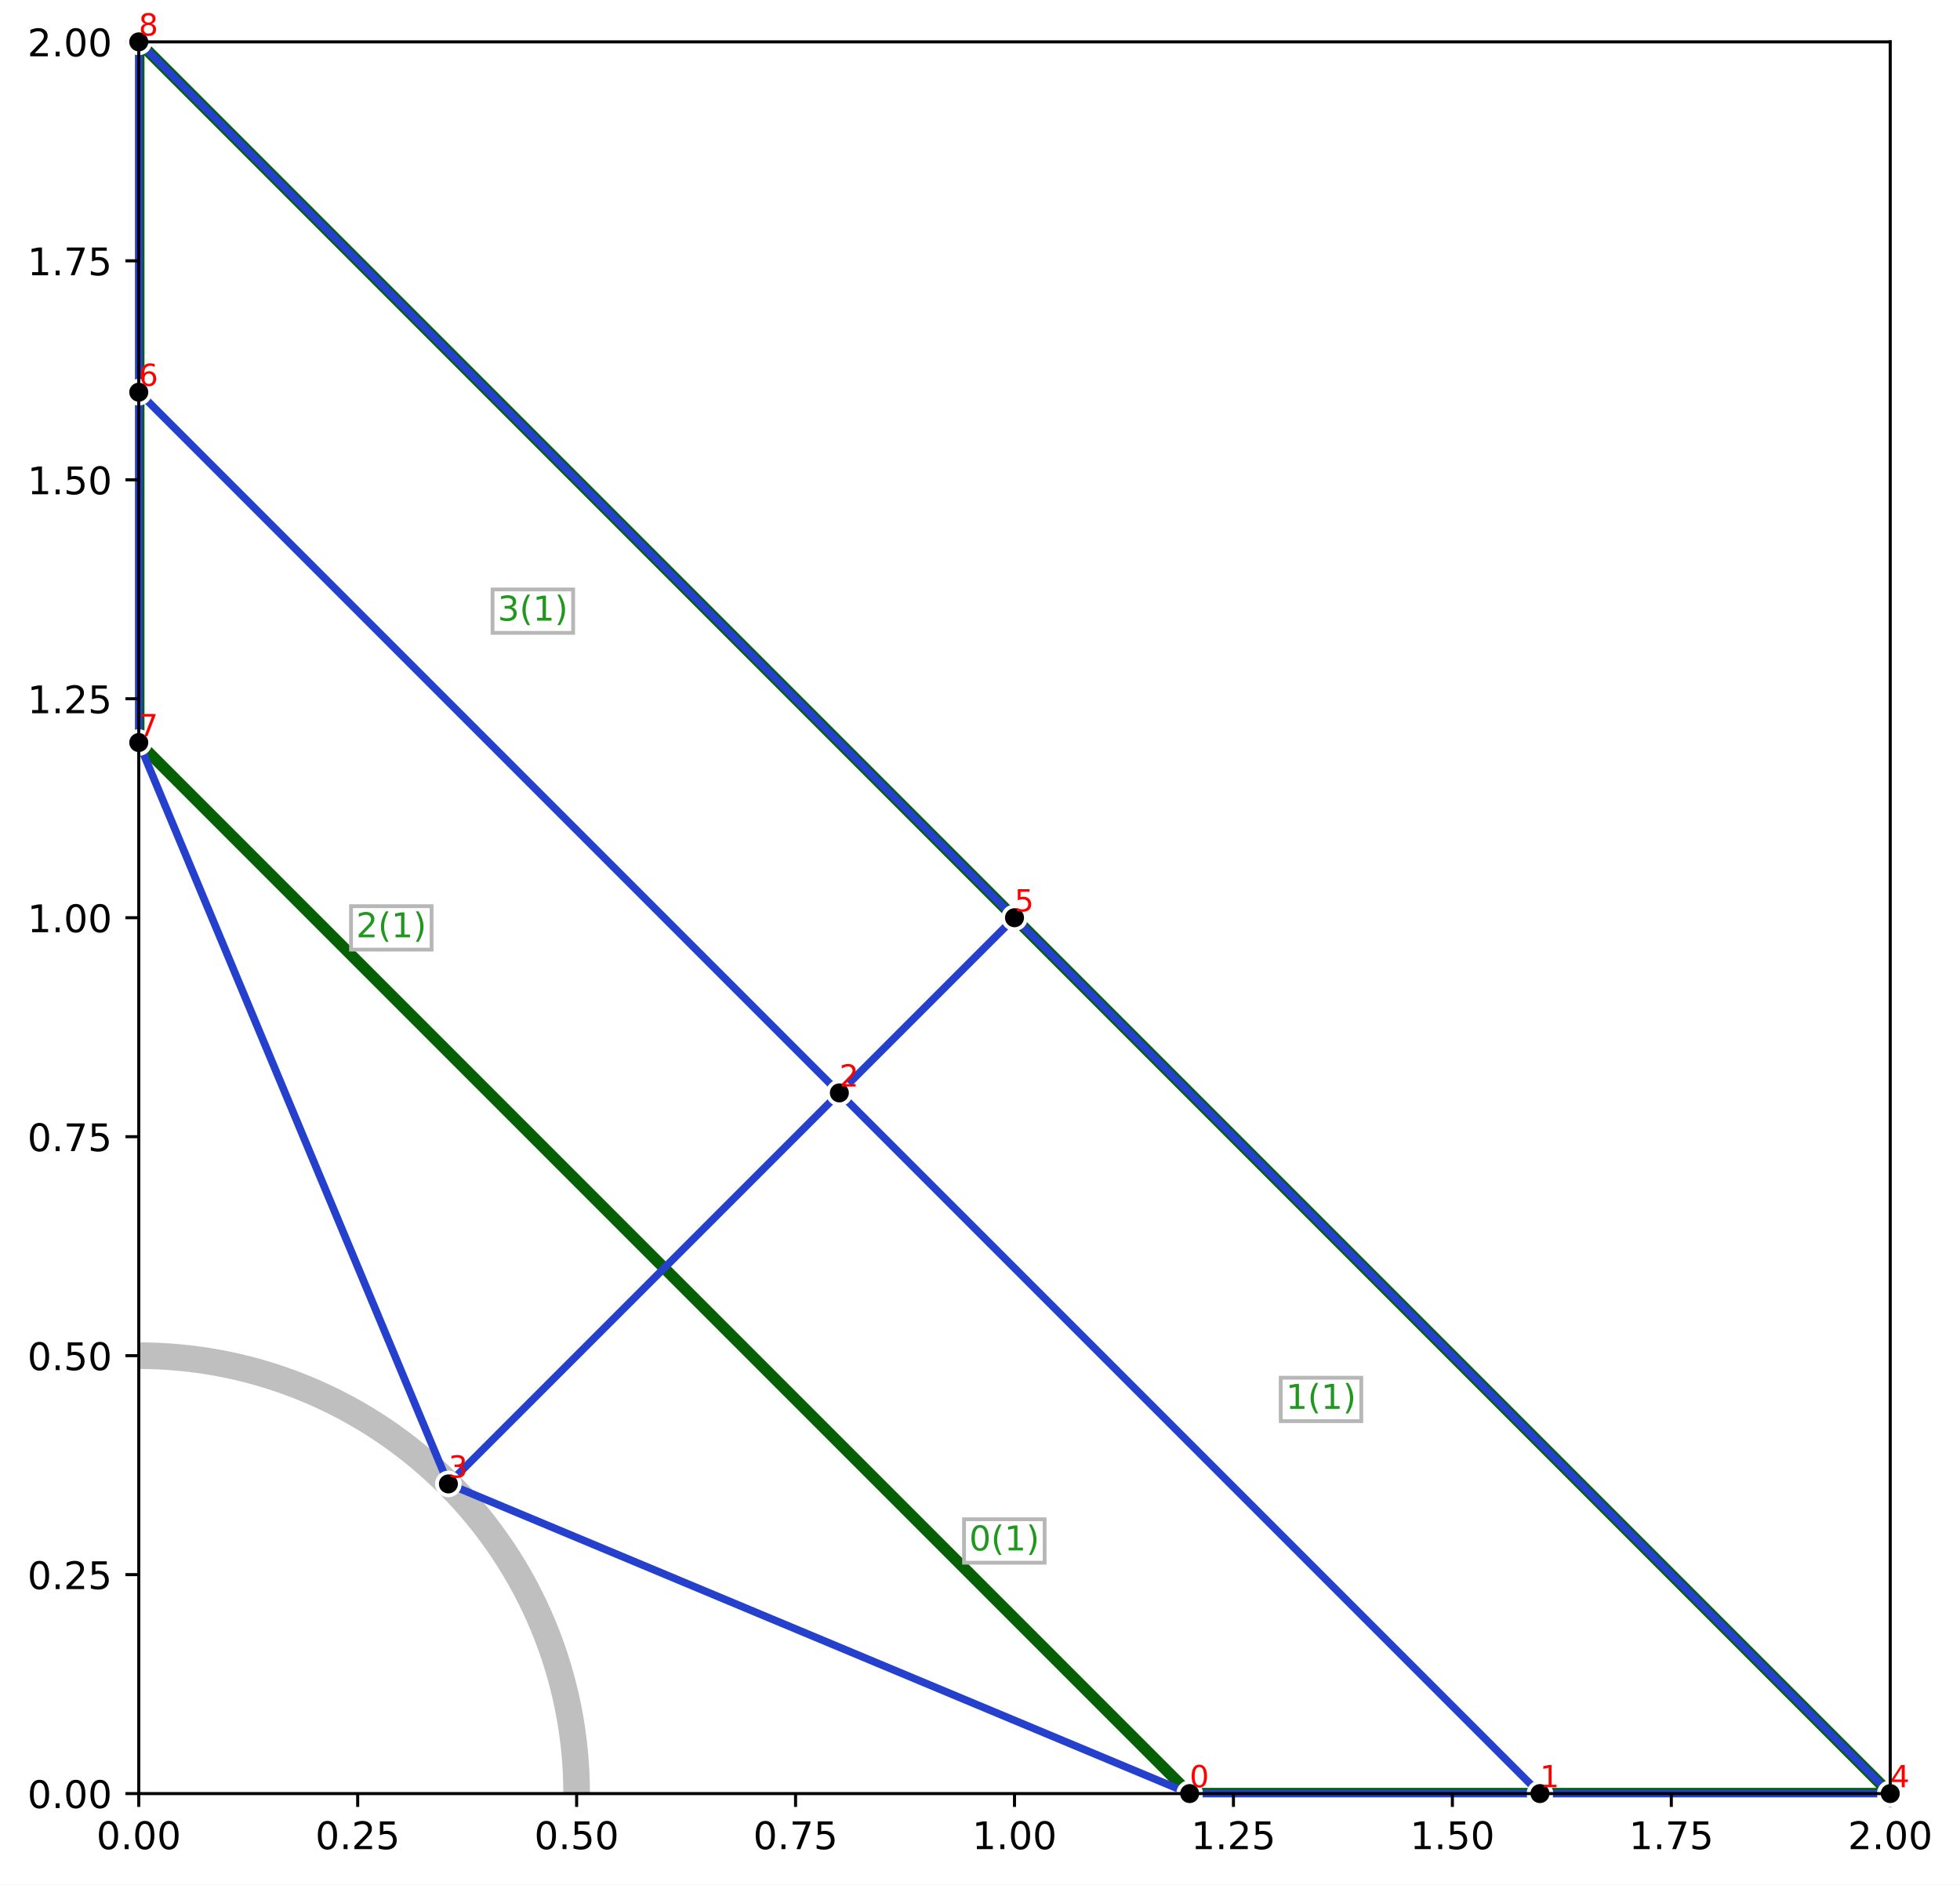
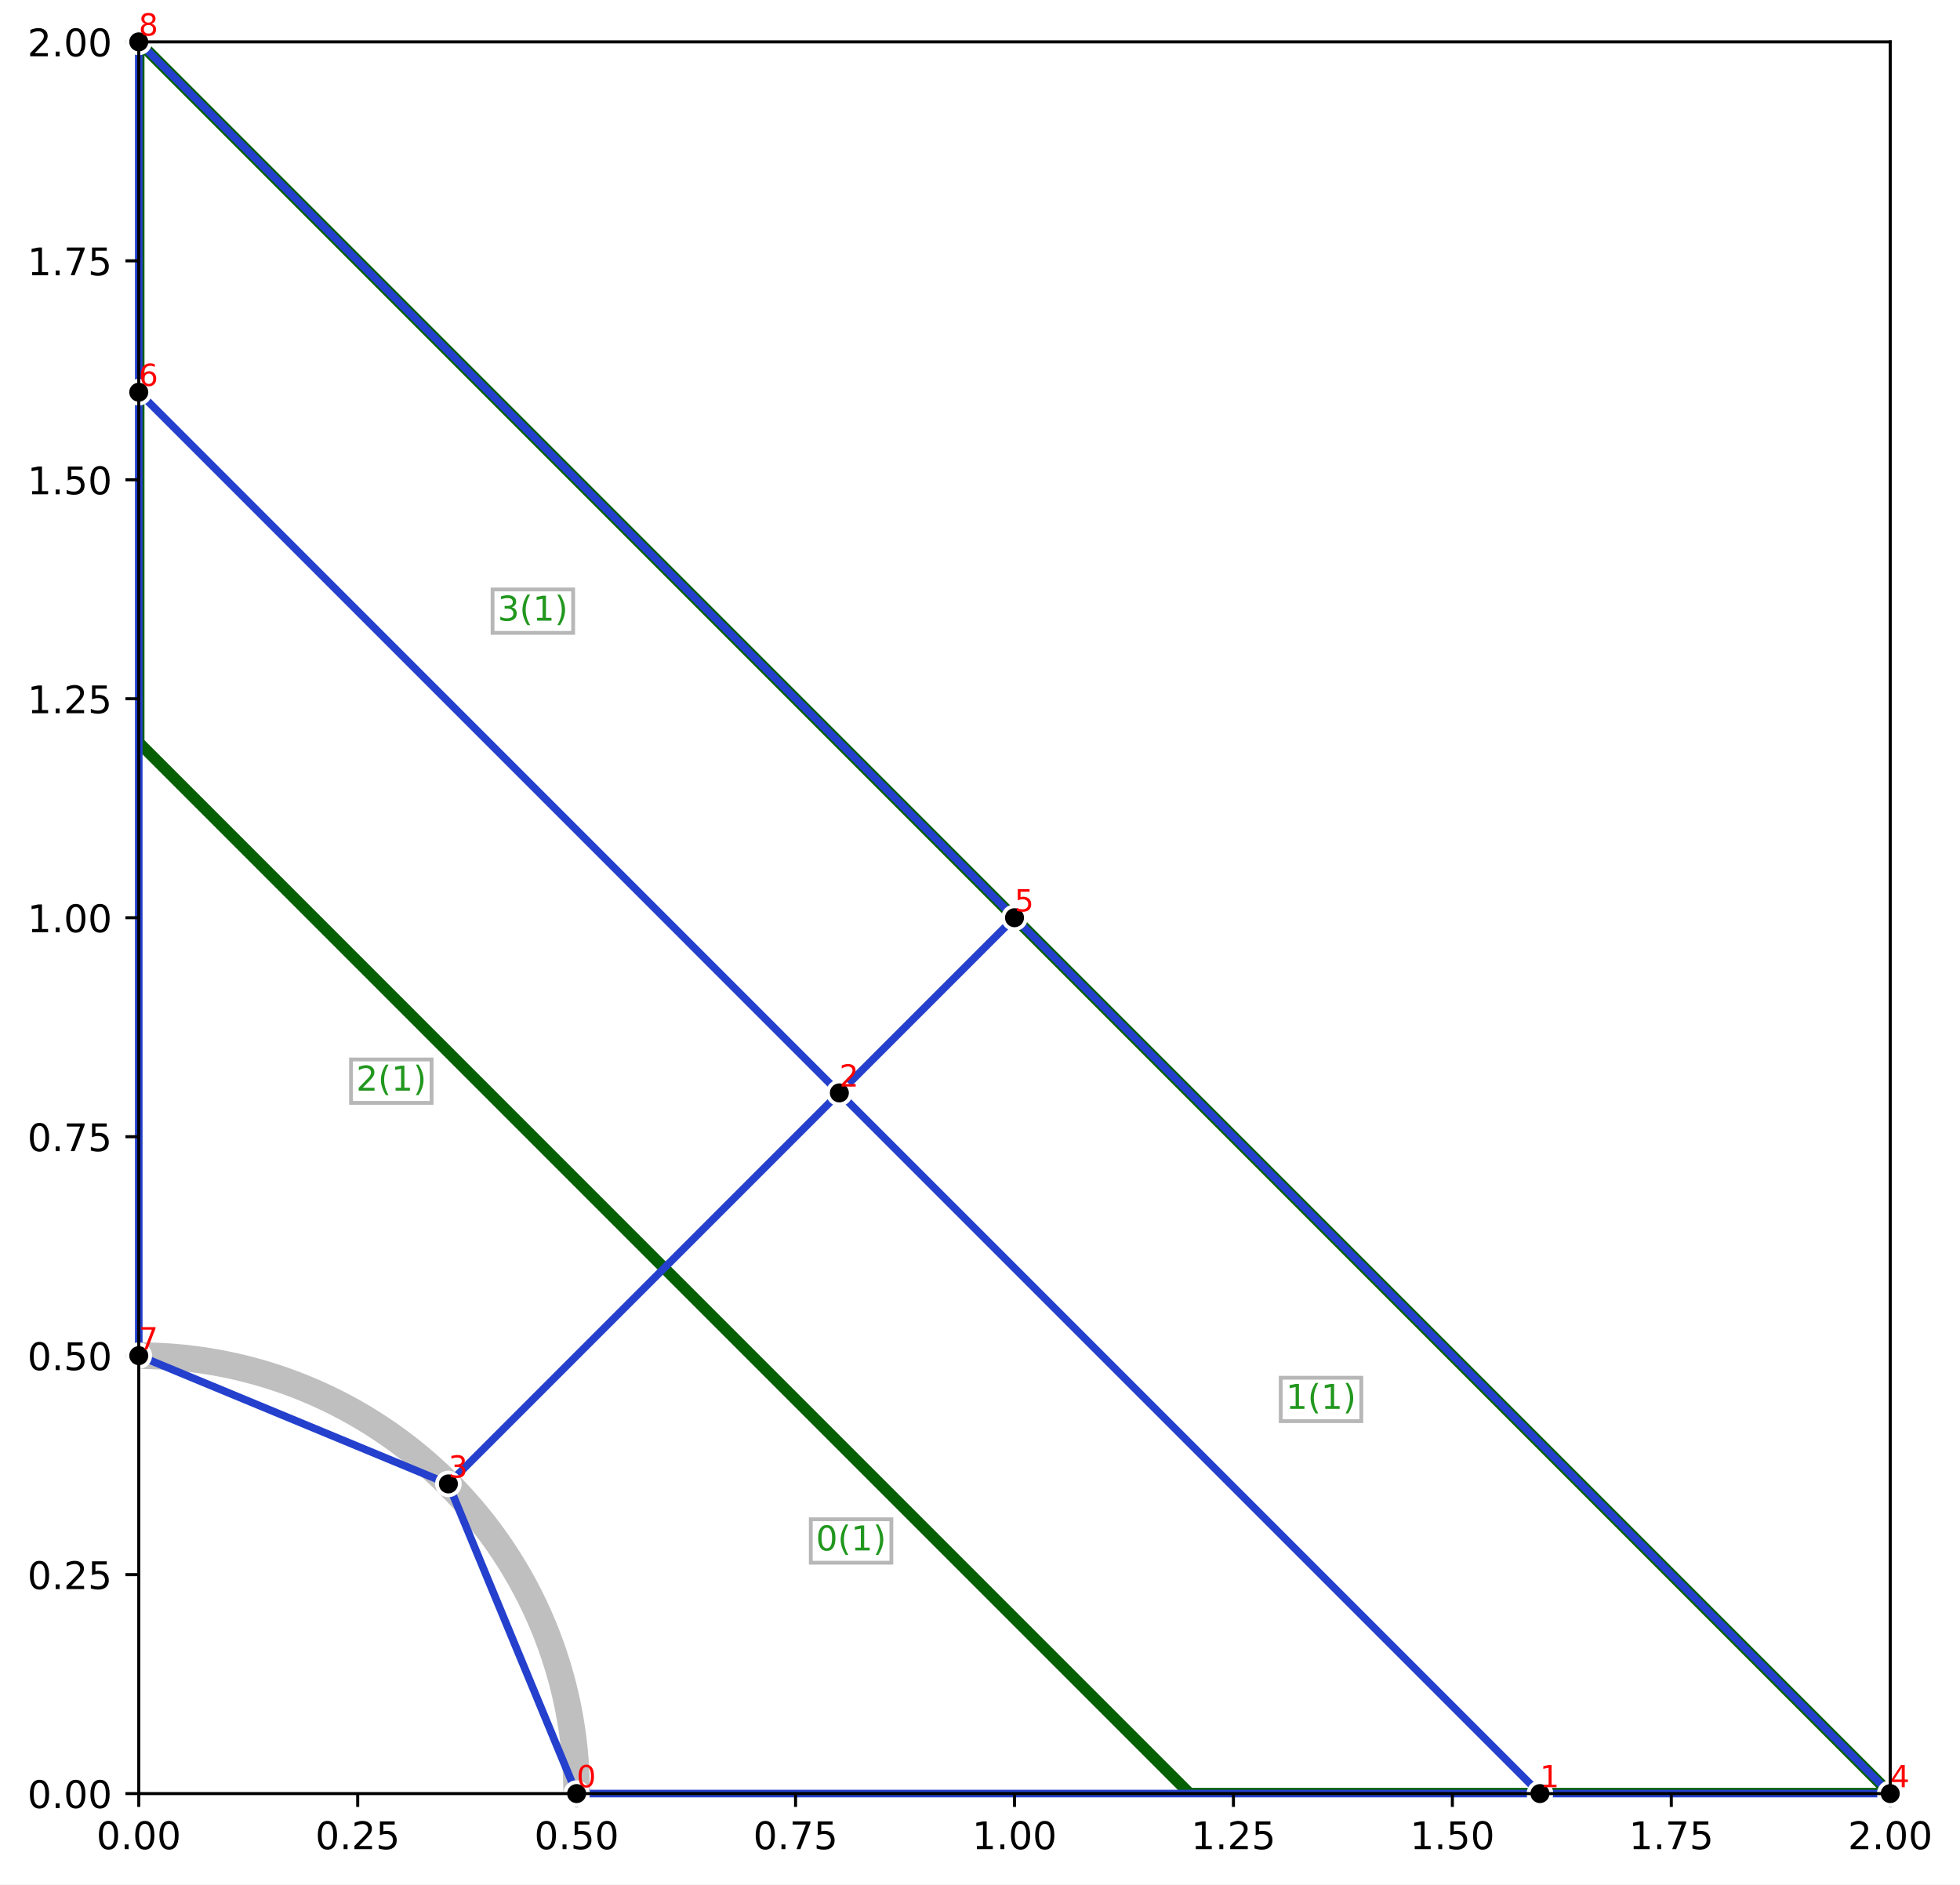
<svg xmlns="http://www.w3.org/2000/svg" xmlns:xlink="http://www.w3.org/1999/xlink" width="515.072pt" height="495.151pt" viewBox="0 0 515.072 495.151" version="1.1">
  <defs>
    <style type="text/css">*{stroke-linejoin: round; stroke-linecap: butt}</style>
  </defs>
  <g id="figure_1">
    <g id="patch_1">
      <path d="M 0 495.151  L 515.072 495.151  L 515.072 0  L 0 0  z " style="fill: #ffffff" />
    </g>
    <g id="axes_1">
      <g id="patch_2">
        <path d="M 36.466 471.273  L 496.74 471.273  L 496.74 10.999  L 36.466 10.999  z " style="fill: #ffffff" />
      </g>
      <g id="patch_3">
-         <path d="M 36.466 586.342  C 66.982 586.342 96.253 574.217 117.831 552.639  C 139.41 531.06 151.534 501.79 151.534 471.273  C 151.534 440.757 139.41 411.486 117.831 389.907  C 96.253 368.329 66.982 356.205 36.466 356.205  C 5.949 356.205 -23.322 368.329 -44.9 389.907  C -66.479 411.486 -78.603 440.757 -78.603 471.273  C -78.603 501.79 -66.479 531.06 -44.9 552.639  C -23.322 574.217 5.949 586.342 36.466 586.342  " clip-path="url(#pc8f4eb12f2)" style="fill: none; stroke: #bfbfbf; stroke-width: 7; stroke-linejoin: miter" />
+         <path d="M 36.466 586.342  C 66.982 586.342 96.253 574.217 117.831 552.639  C 139.41 531.06 151.534 501.79 151.534 471.273  C 151.534 440.757 139.41 411.486 117.831 389.907  C 96.253 368.329 66.982 356.205 36.466 356.205  C 5.949 356.205 -23.322 368.329 -44.9 389.907  C -66.479 411.486 -78.603 440.757 -78.603 471.273  C -78.603 501.79 -66.479 531.06 -44.9 552.639  C -23.322 574.217 5.949 586.342 36.466 586.342  " clip-path="url(#peef9c1504e)" style="fill: none; stroke: #bfbfbf; stroke-width: 7; stroke-linejoin: miter" />
      </g>
      <g id="patch_4">
-         <path d="M 496.74 471.273  L 478.329 471.273  L 459.918 471.273  L 441.507 471.273  L 423.096 471.273  L 404.685 471.273  L 386.274 471.273  L 367.863 471.273  L 349.452 471.273  L 331.041 471.273  L 312.63 471.273  " clip-path="url(#pc8f4eb12f2)" style="fill: none; stroke: #046002; stroke-width: 3; stroke-linejoin: miter" />
+         <path d="M 496.74 471.273  L 478.329 471.273  L 459.918 471.273  L 441.507 471.273  L 423.096 471.273  L 404.685 471.273  L 386.274 471.273  L 367.863 471.273  L 349.452 471.273  L 331.041 471.273  L 312.63 471.273  " clip-path="url(#peef9c1504e)" style="fill: none; stroke: #046002; stroke-width: 3; stroke-linejoin: miter" />
      </g>
      <g id="patch_5">
-         <path d="M 36.466 10.999  L 82.493 57.027  L 128.52 103.054  L 174.548 149.081  L 220.575 195.109  L 266.603 241.136  L 312.63 287.164  L 358.657 333.191  L 404.685 379.218  L 450.712 425.246  L 496.74 471.273  " clip-path="url(#pc8f4eb12f2)" style="fill: none; stroke: #046002; stroke-width: 3; stroke-linejoin: miter" />
+         <path d="M 36.466 10.999  L 82.493 57.027  L 128.52 103.054  L 174.548 149.081  L 220.575 195.109  L 266.603 241.136  L 312.63 287.164  L 358.657 333.191  L 404.685 379.218  L 450.712 425.246  L 496.74 471.273  " clip-path="url(#peef9c1504e)" style="fill: none; stroke: #046002; stroke-width: 3; stroke-linejoin: miter" />
      </g>
      <g id="patch_6">
-         <path d="M 36.466 195.109  L 36.466 176.698  L 36.466 158.287  L 36.466 139.876  L 36.466 121.465  L 36.466 103.054  L 36.466 84.643  L 36.466 66.232  L 36.466 47.821  L 36.466 29.41  L 36.466 10.999  " clip-path="url(#pc8f4eb12f2)" style="fill: none; stroke: #046002; stroke-width: 3; stroke-linejoin: miter" />
+         <path d="M 36.466 195.109  L 36.466 176.698  L 36.466 158.287  L 36.466 139.876  L 36.466 121.465  L 36.466 103.054  L 36.466 84.643  L 36.466 66.232  L 36.466 47.821  L 36.466 29.41  L 36.466 10.999  " clip-path="url(#peef9c1504e)" style="fill: none; stroke: #046002; stroke-width: 3; stroke-linejoin: miter" />
      </g>
      <g id="patch_7">
-         <path d="M 312.63 471.273  L 285.014 443.657  L 257.397 416.04  L 229.781 388.424  L 202.164 360.807  L 174.548 333.191  L 146.931 305.575  L 119.315 277.958  L 91.699 250.342  L 64.082 222.725  L 36.466 195.109  " clip-path="url(#pc8f4eb12f2)" style="fill: none; stroke: #046002; stroke-width: 3; stroke-linejoin: miter" />
+         <path d="M 312.63 471.273  L 285.014 443.657  L 257.397 416.04  L 229.781 388.424  L 202.164 360.807  L 174.548 333.191  L 146.931 305.575  L 119.315 277.958  L 91.699 250.342  L 64.082 222.725  L 36.466 195.109  " clip-path="url(#peef9c1504e)" style="fill: none; stroke: #046002; stroke-width: 3; stroke-linejoin: miter" />
      </g>
      <g id="patch_8">
-         <path d="M 312.63 471.273  L 117.831 389.907  M 36.466 103.054  L 36.466 10.999  M 36.466 195.109  L 36.466 103.054  M 266.603 241.136  L 496.74 471.273  M 117.831 389.907  L 36.466 195.109  M 220.575 287.164  L 404.685 471.273  M 496.74 471.273  L 404.685 471.273  M 220.575 287.164  L 266.603 241.136  M 36.466 103.054  L 220.575 287.164  M 36.466 10.999  L 266.603 241.136  M 117.831 389.907  L 220.575 287.164  M 404.685 471.273  L 312.63 471.273  " style="fill: none; stroke: #2440cd; stroke-width: 2; stroke-linejoin: miter" />
+         <path d="M 404.685 471.273  L 151.534 471.273  M 36.466 103.054  L 220.575 287.164  M 496.74 471.273  L 404.685 471.273  M 266.603 241.136  L 496.74 471.273  M 36.466 10.999  L 266.603 241.136  M 117.831 389.907  L 220.575 287.164  M 36.466 103.054  L 36.466 10.999  M 151.534 471.273  L 117.831 389.907  M 36.466 356.205  L 36.466 103.054  M 220.575 287.164  L 266.603 241.136  M 117.831 389.907  L 36.466 356.205  M 220.575 287.164  L 404.685 471.273  " style="fill: none; stroke: #2440cd; stroke-width: 2; stroke-linejoin: miter" />
      </g>
      <g id="matplotlib.axis_1">
        <g id="xtick_1">
          <g id="line2d_1">
            <defs>
-               <path id="m14075babbe" d="M 0 0  L 0 3.5  " style="stroke: #000000; stroke-width: 0.8" />
+               <path id="m46f36ba9cf" d="M 0 0  L 0 3.5  " style="stroke: #000000; stroke-width: 0.8" />
            </defs>
            <g>
-               <use xlink:href="#m14075babbe" x="36.466" y="471.273" style="stroke: #000000; stroke-width: 0.8" />
+               <use xlink:href="#m46f36ba9cf" x="36.466" y="471.273" style="stroke: #000000; stroke-width: 0.8" />
            </g>
          </g>
          <g id="text_1">
            <g transform="translate(25.33281 485.8716)scale(0.1 -0.1)">
              <defs>
                <path id="DejaVuSans-30" d="M 2034 4250  Q 1547 4250 1301 3770  Q 1056 3291 1056 2328  Q 1056 1369 1301 889  Q 1547 409 2034 409  Q 2525 409 2770 889  Q 3016 1369 3016 2328  Q 3016 3291 2770 3770  Q 2525 4250 2034 4250  z M 2034 4750  Q 2819 4750 3233 4129  Q 3647 3509 3647 2328  Q 3647 1150 3233 529  Q 2819 -91 2034 -91  Q 1250 -91 836 529  Q 422 1150 422 2328  Q 422 3509 836 4129  Q 1250 4750 2034 4750  z " transform="scale(0.015625)" />
                <path id="DejaVuSans-2e" d="M 684 794  L 1344 794  L 1344 0  L 684 0  L 684 794  z " transform="scale(0.015625)" />
              </defs>
              <use xlink:href="#DejaVuSans-30" />
              <use xlink:href="#DejaVuSans-2e" x="63.623" />
              <use xlink:href="#DejaVuSans-30" x="95.41" />
              <use xlink:href="#DejaVuSans-30" x="159.033" />
            </g>
          </g>
        </g>
        <g id="xtick_2">
          <g id="line2d_2">
            <g>
-               <use xlink:href="#m14075babbe" x="94" y="471.273" style="stroke: #000000; stroke-width: 0.8" />
+               <use xlink:href="#m46f36ba9cf" x="94" y="471.273" style="stroke: #000000; stroke-width: 0.8" />
            </g>
          </g>
          <g id="text_2">
            <g transform="translate(82.86706 485.8716)scale(0.1 -0.1)">
              <defs>
                <path id="DejaVuSans-32" d="M 1228 531  L 3431 531  L 3431 0  L 469 0  L 469 531  Q 828 903 1448 1529  Q 2069 2156 2228 2338  Q 2531 2678 2651 2914  Q 2772 3150 2772 3378  Q 2772 3750 2511 3984  Q 2250 4219 1831 4219  Q 1534 4219 1204 4116  Q 875 4013 500 3803  L 500 4441  Q 881 4594 1212 4672  Q 1544 4750 1819 4750  Q 2544 4750 2975 4387  Q 3406 4025 3406 3419  Q 3406 3131 3298 2873  Q 3191 2616 2906 2266  Q 2828 2175 2409 1742  Q 1991 1309 1228 531  z " transform="scale(0.015625)" />
                <path id="DejaVuSans-35" d="M 691 4666  L 3169 4666  L 3169 4134  L 1269 4134  L 1269 2991  Q 1406 3038 1543 3061  Q 1681 3084 1819 3084  Q 2600 3084 3056 2656  Q 3513 2228 3513 1497  Q 3513 744 3044 326  Q 2575 -91 1722 -91  Q 1428 -91 1123 -41  Q 819 9 494 109  L 494 744  Q 775 591 1075 516  Q 1375 441 1709 441  Q 2250 441 2565 725  Q 2881 1009 2881 1497  Q 2881 1984 2565 2268  Q 2250 2553 1709 2553  Q 1456 2553 1204 2497  Q 953 2441 691 2322  L 691 4666  z " transform="scale(0.015625)" />
              </defs>
              <use xlink:href="#DejaVuSans-30" />
              <use xlink:href="#DejaVuSans-2e" x="63.623" />
              <use xlink:href="#DejaVuSans-32" x="95.41" />
              <use xlink:href="#DejaVuSans-35" x="159.033" />
            </g>
          </g>
        </g>
        <g id="xtick_3">
          <g id="line2d_3">
            <g>
-               <use xlink:href="#m14075babbe" x="151.534" y="471.273" style="stroke: #000000; stroke-width: 0.8" />
+               <use xlink:href="#m46f36ba9cf" x="151.534" y="471.273" style="stroke: #000000; stroke-width: 0.8" />
            </g>
          </g>
          <g id="text_3">
            <g transform="translate(140.4013 485.8716)scale(0.1 -0.1)">
              <use xlink:href="#DejaVuSans-30" />
              <use xlink:href="#DejaVuSans-2e" x="63.623" />
              <use xlink:href="#DejaVuSans-35" x="95.41" />
              <use xlink:href="#DejaVuSans-30" x="159.033" />
            </g>
          </g>
        </g>
        <g id="xtick_4">
          <g id="line2d_4">
            <g>
-               <use xlink:href="#m14075babbe" x="209.068" y="471.273" style="stroke: #000000; stroke-width: 0.8" />
+               <use xlink:href="#m46f36ba9cf" x="209.068" y="471.273" style="stroke: #000000; stroke-width: 0.8" />
            </g>
          </g>
          <g id="text_4">
            <g transform="translate(197.9356 485.8716)scale(0.1 -0.1)">
              <defs>
                <path id="DejaVuSans-37" d="M 525 4666  L 3525 4666  L 3525 4397  L 1831 0  L 1172 0  L 2766 4134  L 525 4134  L 525 4666  z " transform="scale(0.015625)" />
              </defs>
              <use xlink:href="#DejaVuSans-30" />
              <use xlink:href="#DejaVuSans-2e" x="63.623" />
              <use xlink:href="#DejaVuSans-37" x="95.41" />
              <use xlink:href="#DejaVuSans-35" x="159.033" />
            </g>
          </g>
        </g>
        <g id="xtick_5">
          <g id="line2d_5">
            <g>
-               <use xlink:href="#m14075babbe" x="266.603" y="471.273" style="stroke: #000000; stroke-width: 0.8" />
+               <use xlink:href="#m46f36ba9cf" x="266.603" y="471.273" style="stroke: #000000; stroke-width: 0.8" />
            </g>
          </g>
          <g id="text_5">
            <g transform="translate(255.4698 485.8716)scale(0.1 -0.1)">
              <defs>
                <path id="DejaVuSans-31" d="M 794 531  L 1825 531  L 1825 4091  L 703 3866  L 703 4441  L 1819 4666  L 2450 4666  L 2450 531  L 3481 531  L 3481 0  L 794 0  L 794 531  z " transform="scale(0.015625)" />
              </defs>
              <use xlink:href="#DejaVuSans-31" />
              <use xlink:href="#DejaVuSans-2e" x="63.623" />
              <use xlink:href="#DejaVuSans-30" x="95.41" />
              <use xlink:href="#DejaVuSans-30" x="159.033" />
            </g>
          </g>
        </g>
        <g id="xtick_6">
          <g id="line2d_6">
            <g>
-               <use xlink:href="#m14075babbe" x="324.137" y="471.273" style="stroke: #000000; stroke-width: 0.8" />
+               <use xlink:href="#m46f36ba9cf" x="324.137" y="471.273" style="stroke: #000000; stroke-width: 0.8" />
            </g>
          </g>
          <g id="text_6">
            <g transform="translate(313.004 485.8716)scale(0.1 -0.1)">
              <use xlink:href="#DejaVuSans-31" />
              <use xlink:href="#DejaVuSans-2e" x="63.623" />
              <use xlink:href="#DejaVuSans-32" x="95.41" />
              <use xlink:href="#DejaVuSans-35" x="159.033" />
            </g>
          </g>
        </g>
        <g id="xtick_7">
          <g id="line2d_7">
            <g>
-               <use xlink:href="#m14075babbe" x="381.671" y="471.273" style="stroke: #000000; stroke-width: 0.8" />
+               <use xlink:href="#m46f36ba9cf" x="381.671" y="471.273" style="stroke: #000000; stroke-width: 0.8" />
            </g>
          </g>
          <g id="text_7">
            <g transform="translate(370.5383 485.8716)scale(0.1 -0.1)">
              <use xlink:href="#DejaVuSans-31" />
              <use xlink:href="#DejaVuSans-2e" x="63.623" />
              <use xlink:href="#DejaVuSans-35" x="95.41" />
              <use xlink:href="#DejaVuSans-30" x="159.033" />
            </g>
          </g>
        </g>
        <g id="xtick_8">
          <g id="line2d_8">
            <g>
-               <use xlink:href="#m14075babbe" x="439.205" y="471.273" style="stroke: #000000; stroke-width: 0.8" />
+               <use xlink:href="#m46f36ba9cf" x="439.205" y="471.273" style="stroke: #000000; stroke-width: 0.8" />
            </g>
          </g>
          <g id="text_8">
            <g transform="translate(428.0725 485.8716)scale(0.1 -0.1)">
              <use xlink:href="#DejaVuSans-31" />
              <use xlink:href="#DejaVuSans-2e" x="63.623" />
              <use xlink:href="#DejaVuSans-37" x="95.41" />
              <use xlink:href="#DejaVuSans-35" x="159.033" />
            </g>
          </g>
        </g>
        <g id="xtick_9">
          <g id="line2d_9">
            <g>
-               <use xlink:href="#m14075babbe" x="496.74" y="471.273" style="stroke: #000000; stroke-width: 0.8" />
+               <use xlink:href="#m46f36ba9cf" x="496.74" y="471.273" style="stroke: #000000; stroke-width: 0.8" />
            </g>
          </g>
          <g id="text_9">
            <g transform="translate(485.6068 485.8716)scale(0.1 -0.1)">
              <use xlink:href="#DejaVuSans-32" />
              <use xlink:href="#DejaVuSans-2e" x="63.623" />
              <use xlink:href="#DejaVuSans-30" x="95.41" />
              <use xlink:href="#DejaVuSans-30" x="159.033" />
            </g>
          </g>
        </g>
      </g>
      <g id="matplotlib.axis_2">
        <g id="ytick_1">
          <g id="line2d_10">
            <defs>
-               <path id="m2f9c960ca1" d="M 0 0  L -3.5 0  " style="stroke: #000000; stroke-width: 0.8" />
+               <path id="me12553214e" d="M 0 0  L -3.5 0  " style="stroke: #000000; stroke-width: 0.8" />
            </defs>
            <g>
-               <use xlink:href="#m2f9c960ca1" x="36.466" y="471.273" style="stroke: #000000; stroke-width: 0.8" />
+               <use xlink:href="#me12553214e" x="36.466" y="471.273" style="stroke: #000000; stroke-width: 0.8" />
            </g>
          </g>
          <g id="text_10">
            <g transform="translate(7.2 475.0724)scale(0.1 -0.1)">
              <use xlink:href="#DejaVuSans-30" />
              <use xlink:href="#DejaVuSans-2e" x="63.623" />
              <use xlink:href="#DejaVuSans-30" x="95.41" />
              <use xlink:href="#DejaVuSans-30" x="159.033" />
            </g>
          </g>
        </g>
        <g id="ytick_2">
          <g id="line2d_11">
            <g>
-               <use xlink:href="#m2f9c960ca1" x="36.466" y="413.739" style="stroke: #000000; stroke-width: 0.8" />
+               <use xlink:href="#me12553214e" x="36.466" y="413.739" style="stroke: #000000; stroke-width: 0.8" />
            </g>
          </g>
          <g id="text_11">
            <g transform="translate(7.2 417.5382)scale(0.1 -0.1)">
              <use xlink:href="#DejaVuSans-30" />
              <use xlink:href="#DejaVuSans-2e" x="63.623" />
              <use xlink:href="#DejaVuSans-32" x="95.41" />
              <use xlink:href="#DejaVuSans-35" x="159.033" />
            </g>
          </g>
        </g>
        <g id="ytick_3">
          <g id="line2d_12">
            <g>
-               <use xlink:href="#m2f9c960ca1" x="36.466" y="356.205" style="stroke: #000000; stroke-width: 0.8" />
+               <use xlink:href="#me12553214e" x="36.466" y="356.205" style="stroke: #000000; stroke-width: 0.8" />
            </g>
          </g>
          <g id="text_12">
            <g transform="translate(7.2 360.0039)scale(0.1 -0.1)">
              <use xlink:href="#DejaVuSans-30" />
              <use xlink:href="#DejaVuSans-2e" x="63.623" />
              <use xlink:href="#DejaVuSans-35" x="95.41" />
              <use xlink:href="#DejaVuSans-30" x="159.033" />
            </g>
          </g>
        </g>
        <g id="ytick_4">
          <g id="line2d_13">
            <g>
-               <use xlink:href="#m2f9c960ca1" x="36.466" y="298.67" style="stroke: #000000; stroke-width: 0.8" />
+               <use xlink:href="#me12553214e" x="36.466" y="298.67" style="stroke: #000000; stroke-width: 0.8" />
            </g>
          </g>
          <g id="text_13">
            <g transform="translate(7.2 302.4697)scale(0.1 -0.1)">
              <use xlink:href="#DejaVuSans-30" />
              <use xlink:href="#DejaVuSans-2e" x="63.623" />
              <use xlink:href="#DejaVuSans-37" x="95.41" />
              <use xlink:href="#DejaVuSans-35" x="159.033" />
            </g>
          </g>
        </g>
        <g id="ytick_5">
          <g id="line2d_14">
            <g>
-               <use xlink:href="#m2f9c960ca1" x="36.466" y="241.136" style="stroke: #000000; stroke-width: 0.8" />
+               <use xlink:href="#me12553214e" x="36.466" y="241.136" style="stroke: #000000; stroke-width: 0.8" />
            </g>
          </g>
          <g id="text_14">
            <g transform="translate(7.2 244.9354)scale(0.1 -0.1)">
              <use xlink:href="#DejaVuSans-31" />
              <use xlink:href="#DejaVuSans-2e" x="63.623" />
              <use xlink:href="#DejaVuSans-30" x="95.41" />
              <use xlink:href="#DejaVuSans-30" x="159.033" />
            </g>
          </g>
        </g>
        <g id="ytick_6">
          <g id="line2d_15">
            <g>
-               <use xlink:href="#m2f9c960ca1" x="36.466" y="183.602" style="stroke: #000000; stroke-width: 0.8" />
+               <use xlink:href="#me12553214e" x="36.466" y="183.602" style="stroke: #000000; stroke-width: 0.8" />
            </g>
          </g>
          <g id="text_15">
            <g transform="translate(7.2 187.4012)scale(0.1 -0.1)">
              <use xlink:href="#DejaVuSans-31" />
              <use xlink:href="#DejaVuSans-2e" x="63.623" />
              <use xlink:href="#DejaVuSans-32" x="95.41" />
              <use xlink:href="#DejaVuSans-35" x="159.033" />
            </g>
          </g>
        </g>
        <g id="ytick_7">
          <g id="line2d_16">
            <g>
-               <use xlink:href="#m2f9c960ca1" x="36.466" y="126.068" style="stroke: #000000; stroke-width: 0.8" />
+               <use xlink:href="#me12553214e" x="36.466" y="126.068" style="stroke: #000000; stroke-width: 0.8" />
            </g>
          </g>
          <g id="text_16">
            <g transform="translate(7.2 129.8669)scale(0.1 -0.1)">
              <use xlink:href="#DejaVuSans-31" />
              <use xlink:href="#DejaVuSans-2e" x="63.623" />
              <use xlink:href="#DejaVuSans-35" x="95.41" />
              <use xlink:href="#DejaVuSans-30" x="159.033" />
            </g>
          </g>
        </g>
        <g id="ytick_8">
          <g id="line2d_17">
            <g>
-               <use xlink:href="#m2f9c960ca1" x="36.466" y="68.533" style="stroke: #000000; stroke-width: 0.8" />
+               <use xlink:href="#me12553214e" x="36.466" y="68.533" style="stroke: #000000; stroke-width: 0.8" />
            </g>
          </g>
          <g id="text_17">
            <g transform="translate(7.2 72.33268)scale(0.1 -0.1)">
              <use xlink:href="#DejaVuSans-31" />
              <use xlink:href="#DejaVuSans-2e" x="63.623" />
              <use xlink:href="#DejaVuSans-37" x="95.41" />
              <use xlink:href="#DejaVuSans-35" x="159.033" />
            </g>
          </g>
        </g>
        <g id="ytick_9">
          <g id="line2d_18">
            <g>
-               <use xlink:href="#m2f9c960ca1" x="36.466" y="10.999" style="stroke: #000000; stroke-width: 0.8" />
+               <use xlink:href="#me12553214e" x="36.466" y="10.999" style="stroke: #000000; stroke-width: 0.8" />
            </g>
          </g>
          <g id="text_18">
            <g transform="translate(7.2 14.79844)scale(0.1 -0.1)">
              <use xlink:href="#DejaVuSans-32" />
              <use xlink:href="#DejaVuSans-2e" x="63.623" />
              <use xlink:href="#DejaVuSans-30" x="95.41" />
              <use xlink:href="#DejaVuSans-30" x="159.033" />
            </g>
          </g>
        </g>
      </g>
      <g id="line2d_19">
        <defs>
-           <path id="m642dea7b2b" d="M 0 3  C 0.796 3 1.559 2.684 2.121 2.121  C 2.684 1.559 3 0.796 3 0  C 3 -0.796 2.684 -1.559 2.121 -2.121  C 1.559 -2.684 0.796 -3 0 -3  C -0.796 -3 -1.559 -2.684 -2.121 -2.121  C -2.684 -1.559 -3 -0.796 -3 0  C -3 0.796 -2.684 1.559 -2.121 2.121  C -1.559 2.684 -0.796 3 0 3  z " style="stroke: #ffffff" />
+           <path id="me838d8f368" d="M 0 3  C 0.796 3 1.559 2.684 2.121 2.121  C 2.684 1.559 3 0.796 3 0  C 3 -0.796 2.684 -1.559 2.121 -2.121  C 1.559 -2.684 0.796 -3 0 -3  C -0.796 -3 -1.559 -2.684 -2.121 -2.121  C -2.684 -1.559 -3 -0.796 -3 0  C -3 0.796 -2.684 1.559 -2.121 2.121  C -1.559 2.684 -0.796 3 0 3  z " style="stroke: #ffffff" />
        </defs>
        <g>
-           <use xlink:href="#m642dea7b2b" x="312.63" y="471.273" style="stroke: #ffffff" />
-           <use xlink:href="#m642dea7b2b" x="404.685" y="471.273" style="stroke: #ffffff" />
-           <use xlink:href="#m642dea7b2b" x="220.575" y="287.164" style="stroke: #ffffff" />
-           <use xlink:href="#m642dea7b2b" x="117.831" y="389.907" style="stroke: #ffffff" />
-           <use xlink:href="#m642dea7b2b" x="496.74" y="471.273" style="stroke: #ffffff" />
-           <use xlink:href="#m642dea7b2b" x="266.603" y="241.136" style="stroke: #ffffff" />
-           <use xlink:href="#m642dea7b2b" x="36.466" y="103.054" style="stroke: #ffffff" />
-           <use xlink:href="#m642dea7b2b" x="36.466" y="195.109" style="stroke: #ffffff" />
-           <use xlink:href="#m642dea7b2b" x="36.466" y="10.999" style="stroke: #ffffff" />
+           <use xlink:href="#me838d8f368" x="151.534" y="471.273" style="stroke: #ffffff" />
+           <use xlink:href="#me838d8f368" x="404.685" y="471.273" style="stroke: #ffffff" />
+           <use xlink:href="#me838d8f368" x="220.575" y="287.164" style="stroke: #ffffff" />
+           <use xlink:href="#me838d8f368" x="117.831" y="389.907" style="stroke: #ffffff" />
+           <use xlink:href="#me838d8f368" x="496.74" y="471.273" style="stroke: #ffffff" />
+           <use xlink:href="#me838d8f368" x="266.603" y="241.136" style="stroke: #ffffff" />
+           <use xlink:href="#me838d8f368" x="36.466" y="103.054" style="stroke: #ffffff" />
+           <use xlink:href="#me838d8f368" x="36.466" y="356.205" style="stroke: #ffffff" />
+           <use xlink:href="#me838d8f368" x="36.466" y="10.999" style="stroke: #ffffff" />
        </g>
      </g>
      <g id="patch_9">
        <path d="M 36.466 471.273  L 36.466 10.999  " style="fill: none; stroke: #000000; stroke-width: 0.8; stroke-linejoin: miter; stroke-linecap: square" />
      </g>
      <g id="patch_10">
        <path d="M 496.74 471.273  L 496.74 10.999  " style="fill: none; stroke: #000000; stroke-width: 0.8; stroke-linejoin: miter; stroke-linecap: square" />
      </g>
      <g id="patch_11">
        <path d="M 36.466 471.273  L 496.74 471.273  " style="fill: none; stroke: #000000; stroke-width: 0.8; stroke-linejoin: miter; stroke-linecap: square" />
      </g>
      <g id="patch_12">
        <path d="M 36.466 10.999  L 496.74 10.999  " style="fill: none; stroke: #000000; stroke-width: 0.8; stroke-linejoin: miter; stroke-linecap: square" />
      </g>
      <g id="text_19">
        <g id="patch_13">
-           <path d="M 253.343 410.61  L 274.518 410.61  L 274.518 399.199  L 253.343 399.199  z " style="fill: #ffffff; stroke: #b7b7b7; stroke-linejoin: miter" />
-         </g>
-         <g style="fill: #22971f" transform="translate(254.6927 407.3878)scale(0.09 -0.09)">
+           <path d="M 213.069 410.61  L 234.244 410.61  L 234.244 399.199  L 213.069 399.199  z " style="fill: #ffffff; stroke: #b7b7b7; stroke-linejoin: miter" />
+         </g>
+         <g style="fill: #22971f" transform="translate(214.4187 407.3878)scale(0.09 -0.09)">
          <defs>
            <path id="DejaVuSans-28" d="M 1984 4856  Q 1566 4138 1362 3434  Q 1159 2731 1159 2009  Q 1159 1288 1364 580  Q 1569 -128 1984 -844  L 1484 -844  Q 1016 -109 783 600  Q 550 1309 550 2009  Q 550 2706 781 3412  Q 1013 4119 1484 4856  L 1984 4856  z " transform="scale(0.015625)" />
            <path id="DejaVuSans-29" d="M 513 4856  L 1013 4856  Q 1481 4119 1714 3412  Q 1947 2706 1947 2009  Q 1947 1309 1714 600  Q 1481 -109 1013 -844  L 513 -844  Q 928 -128 1133 580  Q 1338 1288 1338 2009  Q 1338 2731 1133 3434  Q 928 4138 513 4856  z " transform="scale(0.015625)" />
          </defs>
          <use xlink:href="#DejaVuSans-30" />
          <use xlink:href="#DejaVuSans-28" x="63.623" />
          <use xlink:href="#DejaVuSans-31" x="102.637" />
          <use xlink:href="#DejaVuSans-29" x="166.26" />
        </g>
      </g>
      <g id="text_20">
        <g id="patch_14">
          <path d="M 336.563 373.417  L 357.738 373.417  L 357.738 362.006  L 336.563 362.006  z " style="fill: #ffffff; stroke: #b7b7b7; stroke-linejoin: miter" />
        </g>
        <g style="fill: #22971f" transform="translate(337.9129 370.195)scale(0.09 -0.09)">
          <use xlink:href="#DejaVuSans-31" />
          <use xlink:href="#DejaVuSans-28" x="63.623" />
          <use xlink:href="#DejaVuSans-31" x="102.637" />
          <use xlink:href="#DejaVuSans-29" x="166.26" />
        </g>
      </g>
      <g id="text_21">
        <g id="patch_15">
-           <path d="M 92.247 249.514  L 113.422 249.514  L 113.422 238.103  L 92.247 238.103  z " style="fill: #ffffff; stroke: #b7b7b7; stroke-linejoin: miter" />
-         </g>
-         <g style="fill: #22971f" transform="translate(93.59679 246.2919)scale(0.09 -0.09)">
+           <path d="M 92.247 289.788  L 113.422 289.788  L 113.422 278.377  L 92.247 278.377  z " style="fill: #ffffff; stroke: #b7b7b7; stroke-linejoin: miter" />
+         </g>
+         <g style="fill: #22971f" transform="translate(93.59679 286.5659)scale(0.09 -0.09)">
          <use xlink:href="#DejaVuSans-32" />
          <use xlink:href="#DejaVuSans-28" x="63.623" />
          <use xlink:href="#DejaVuSans-31" x="102.637" />
          <use xlink:href="#DejaVuSans-29" x="166.26" />
        </g>
      </g>
      <g id="text_22">
        <g id="patch_16">
          <path d="M 129.44 166.293  L 150.615 166.293  L 150.615 154.883  L 129.44 154.883  z " style="fill: #ffffff; stroke: #b7b7b7; stroke-linejoin: miter" />
        </g>
        <g style="fill: #22971f" transform="translate(130.7896 163.0717)scale(0.09 -0.09)">
          <defs>
            <path id="DejaVuSans-33" d="M 2597 2516  Q 3050 2419 3304 2112  Q 3559 1806 3559 1356  Q 3559 666 3084 287  Q 2609 -91 1734 -91  Q 1441 -91 1130 -33  Q 819 25 488 141  L 488 750  Q 750 597 1062 519  Q 1375 441 1716 441  Q 2309 441 2620 675  Q 2931 909 2931 1356  Q 2931 1769 2642 2001  Q 2353 2234 1838 2234  L 1294 2234  L 1294 2753  L 1863 2753  Q 2328 2753 2575 2939  Q 2822 3125 2822 3475  Q 2822 3834 2567 4026  Q 2313 4219 1838 4219  Q 1578 4219 1281 4162  Q 984 4106 628 3988  L 628 4550  Q 988 4650 1302 4700  Q 1616 4750 1894 4750  Q 2613 4750 3031 4423  Q 3450 4097 3450 3541  Q 3450 3153 3228 2886  Q 3006 2619 2597 2516  z " transform="scale(0.015625)" />
          </defs>
          <use xlink:href="#DejaVuSans-33" />
          <use xlink:href="#DejaVuSans-28" x="63.623" />
          <use xlink:href="#DejaVuSans-31" x="102.637" />
          <use xlink:href="#DejaVuSans-29" x="166.26" />
        </g>
      </g>
      <g id="text_23">
-         <g style="fill: #ff0000" transform="translate(312.63 469.6094)scale(0.08 -0.08)">
+         <g style="fill: #ff0000" transform="translate(151.5341 469.6094)scale(0.08 -0.08)">
          <use xlink:href="#DejaVuSans-30" />
        </g>
      </g>
      <g id="text_24">
        <g style="fill: #ff0000" transform="translate(404.6848 469.6094)scale(0.08 -0.08)">
          <use xlink:href="#DejaVuSans-31" />
        </g>
      </g>
      <g id="text_25">
        <g style="fill: #ff0000" transform="translate(220.5752 285.4999)scale(0.08 -0.08)">
          <use xlink:href="#DejaVuSans-32" />
        </g>
      </g>
      <g id="text_26">
        <g style="fill: #ff0000" transform="translate(117.8313 388.2437)scale(0.08 -0.08)">
          <use xlink:href="#DejaVuSans-33" />
        </g>
      </g>
      <g id="text_27">
        <g style="fill: #ff0000" transform="translate(496.7396 469.6094)scale(0.08 -0.08)">
          <defs>
            <path id="DejaVuSans-34" d="M 2419 4116  L 825 1625  L 2419 1625  L 2419 4116  z M 2253 4666  L 3047 4666  L 3047 1625  L 3713 1625  L 3713 1100  L 3047 1100  L 3047 0  L 2419 0  L 2419 1100  L 313 1100  L 313 1709  L 2253 4666  z " transform="scale(0.015625)" />
          </defs>
          <use xlink:href="#DejaVuSans-34" />
        </g>
      </g>
      <g id="text_28">
        <g style="fill: #ff0000" transform="translate(266.6026 239.4725)scale(0.08 -0.08)">
          <use xlink:href="#DejaVuSans-35" />
        </g>
      </g>
      <g id="text_29">
        <g style="fill: #ff0000" transform="translate(36.46563 101.3903)scale(0.08 -0.08)">
          <defs>
            <path id="DejaVuSans-36" d="M 2113 2584  Q 1688 2584 1439 2293  Q 1191 2003 1191 1497  Q 1191 994 1439 701  Q 1688 409 2113 409  Q 2538 409 2786 701  Q 3034 994 3034 1497  Q 3034 2003 2786 2293  Q 2538 2584 2113 2584  z M 3366 4563  L 3366 3988  Q 3128 4100 2886 4159  Q 2644 4219 2406 4219  Q 1781 4219 1451 3797  Q 1122 3375 1075 2522  Q 1259 2794 1537 2939  Q 1816 3084 2150 3084  Q 2853 3084 3261 2657  Q 3669 2231 3669 1497  Q 3669 778 3244 343  Q 2819 -91 2113 -91  Q 1303 -91 875 529  Q 447 1150 447 2328  Q 447 3434 972 4092  Q 1497 4750 2381 4750  Q 2619 4750 2861 4703  Q 3103 4656 3366 4563  z " transform="scale(0.015625)" />
          </defs>
          <use xlink:href="#DejaVuSans-36" />
        </g>
      </g>
      <g id="text_30">
-         <g style="fill: #ff0000" transform="translate(36.46563 193.4451)scale(0.08 -0.08)">
+         <g style="fill: #ff0000" transform="translate(36.46563 354.5409)scale(0.08 -0.08)">
          <use xlink:href="#DejaVuSans-37" />
        </g>
      </g>
      <g id="text_31">
        <g style="fill: #ff0000" transform="translate(36.46563 9.335469)scale(0.08 -0.08)">
          <defs>
            <path id="DejaVuSans-38" d="M 2034 2216  Q 1584 2216 1326 1975  Q 1069 1734 1069 1313  Q 1069 891 1326 650  Q 1584 409 2034 409  Q 2484 409 2743 651  Q 3003 894 3003 1313  Q 3003 1734 2745 1975  Q 2488 2216 2034 2216  z M 1403 2484  Q 997 2584 770 2862  Q 544 3141 544 3541  Q 544 4100 942 4425  Q 1341 4750 2034 4750  Q 2731 4750 3128 4425  Q 3525 4100 3525 3541  Q 3525 3141 3298 2862  Q 3072 2584 2669 2484  Q 3125 2378 3379 2068  Q 3634 1759 3634 1313  Q 3634 634 3220 271  Q 2806 -91 2034 -91  Q 1263 -91 848 271  Q 434 634 434 1313  Q 434 1759 690 2068  Q 947 2378 1403 2484  z M 1172 3481  Q 1172 3119 1398 2916  Q 1625 2713 2034 2713  Q 2441 2713 2670 2916  Q 2900 3119 2900 3481  Q 2900 3844 2670 4047  Q 2441 4250 2034 4250  Q 1625 4250 1398 4047  Q 1172 3844 1172 3481  z " transform="scale(0.015625)" />
          </defs>
          <use xlink:href="#DejaVuSans-38" />
        </g>
      </g>
    </g>
  </g>
  <defs>
-     <clipPath id="pc8f4eb12f2">
+     <clipPath id="peef9c1504e">
      <rect x="36.466" y="10.999" width="460.274" height="460.274" />
    </clipPath>
  </defs>
</svg>
